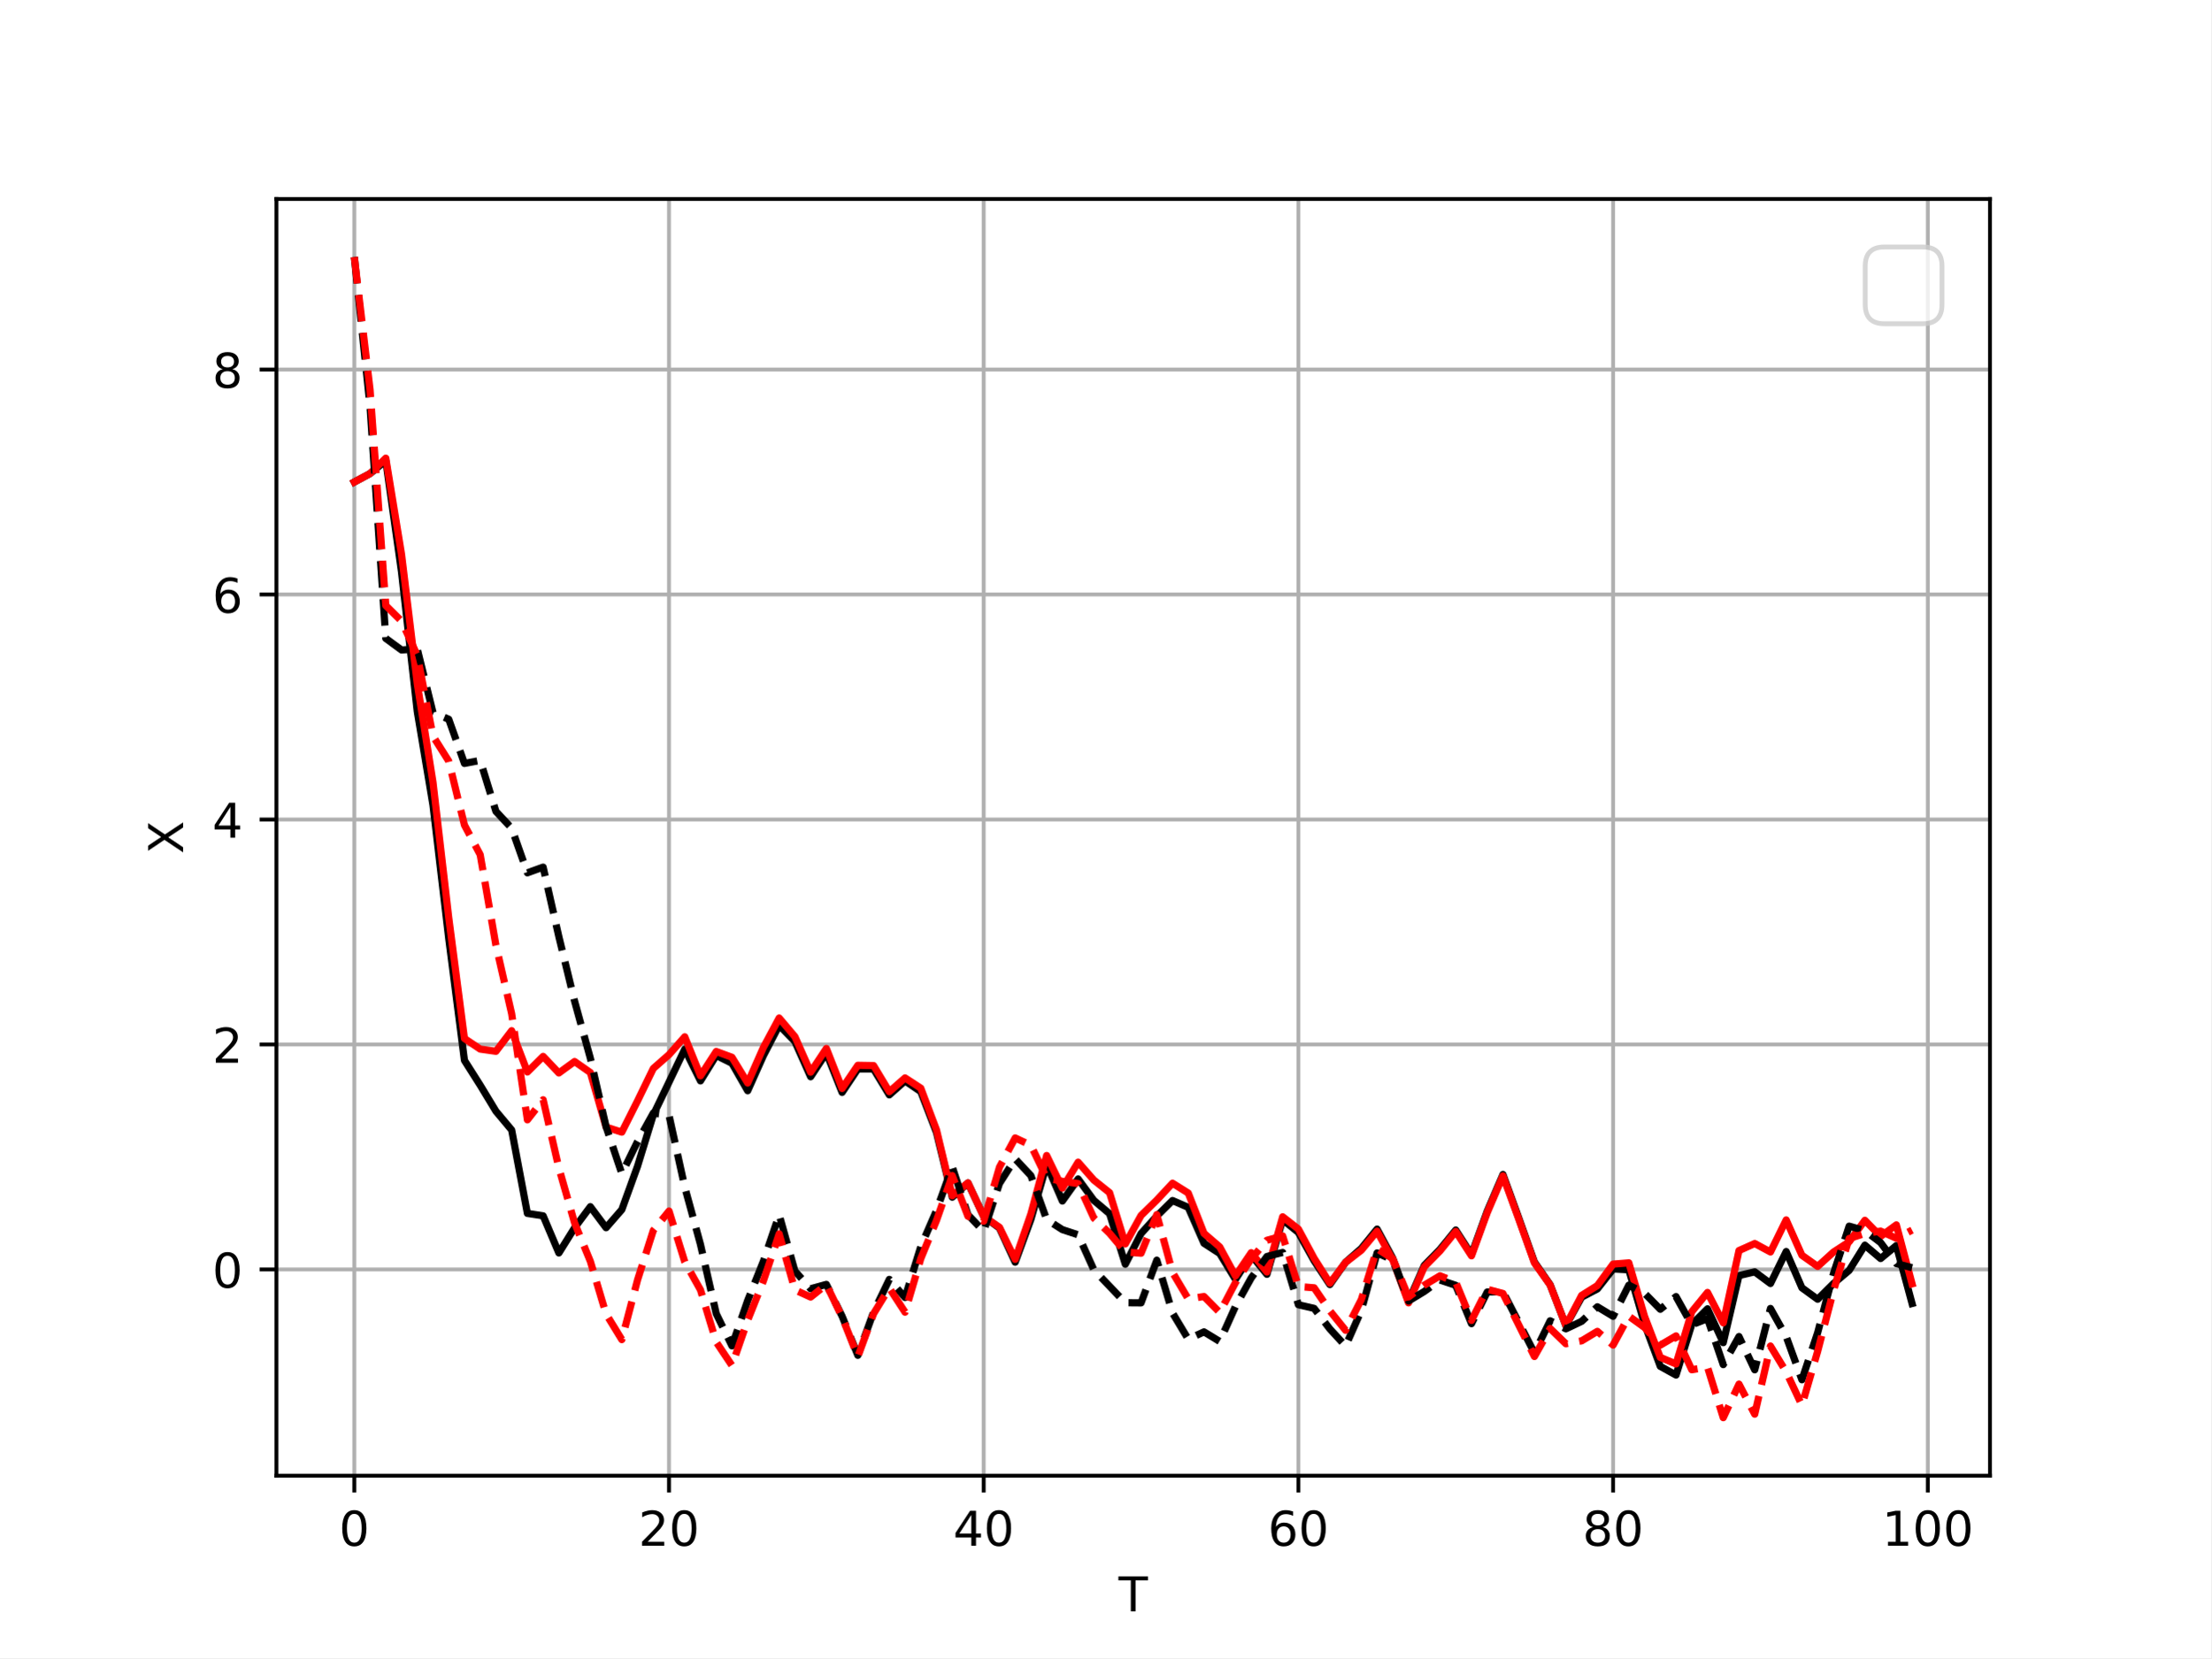
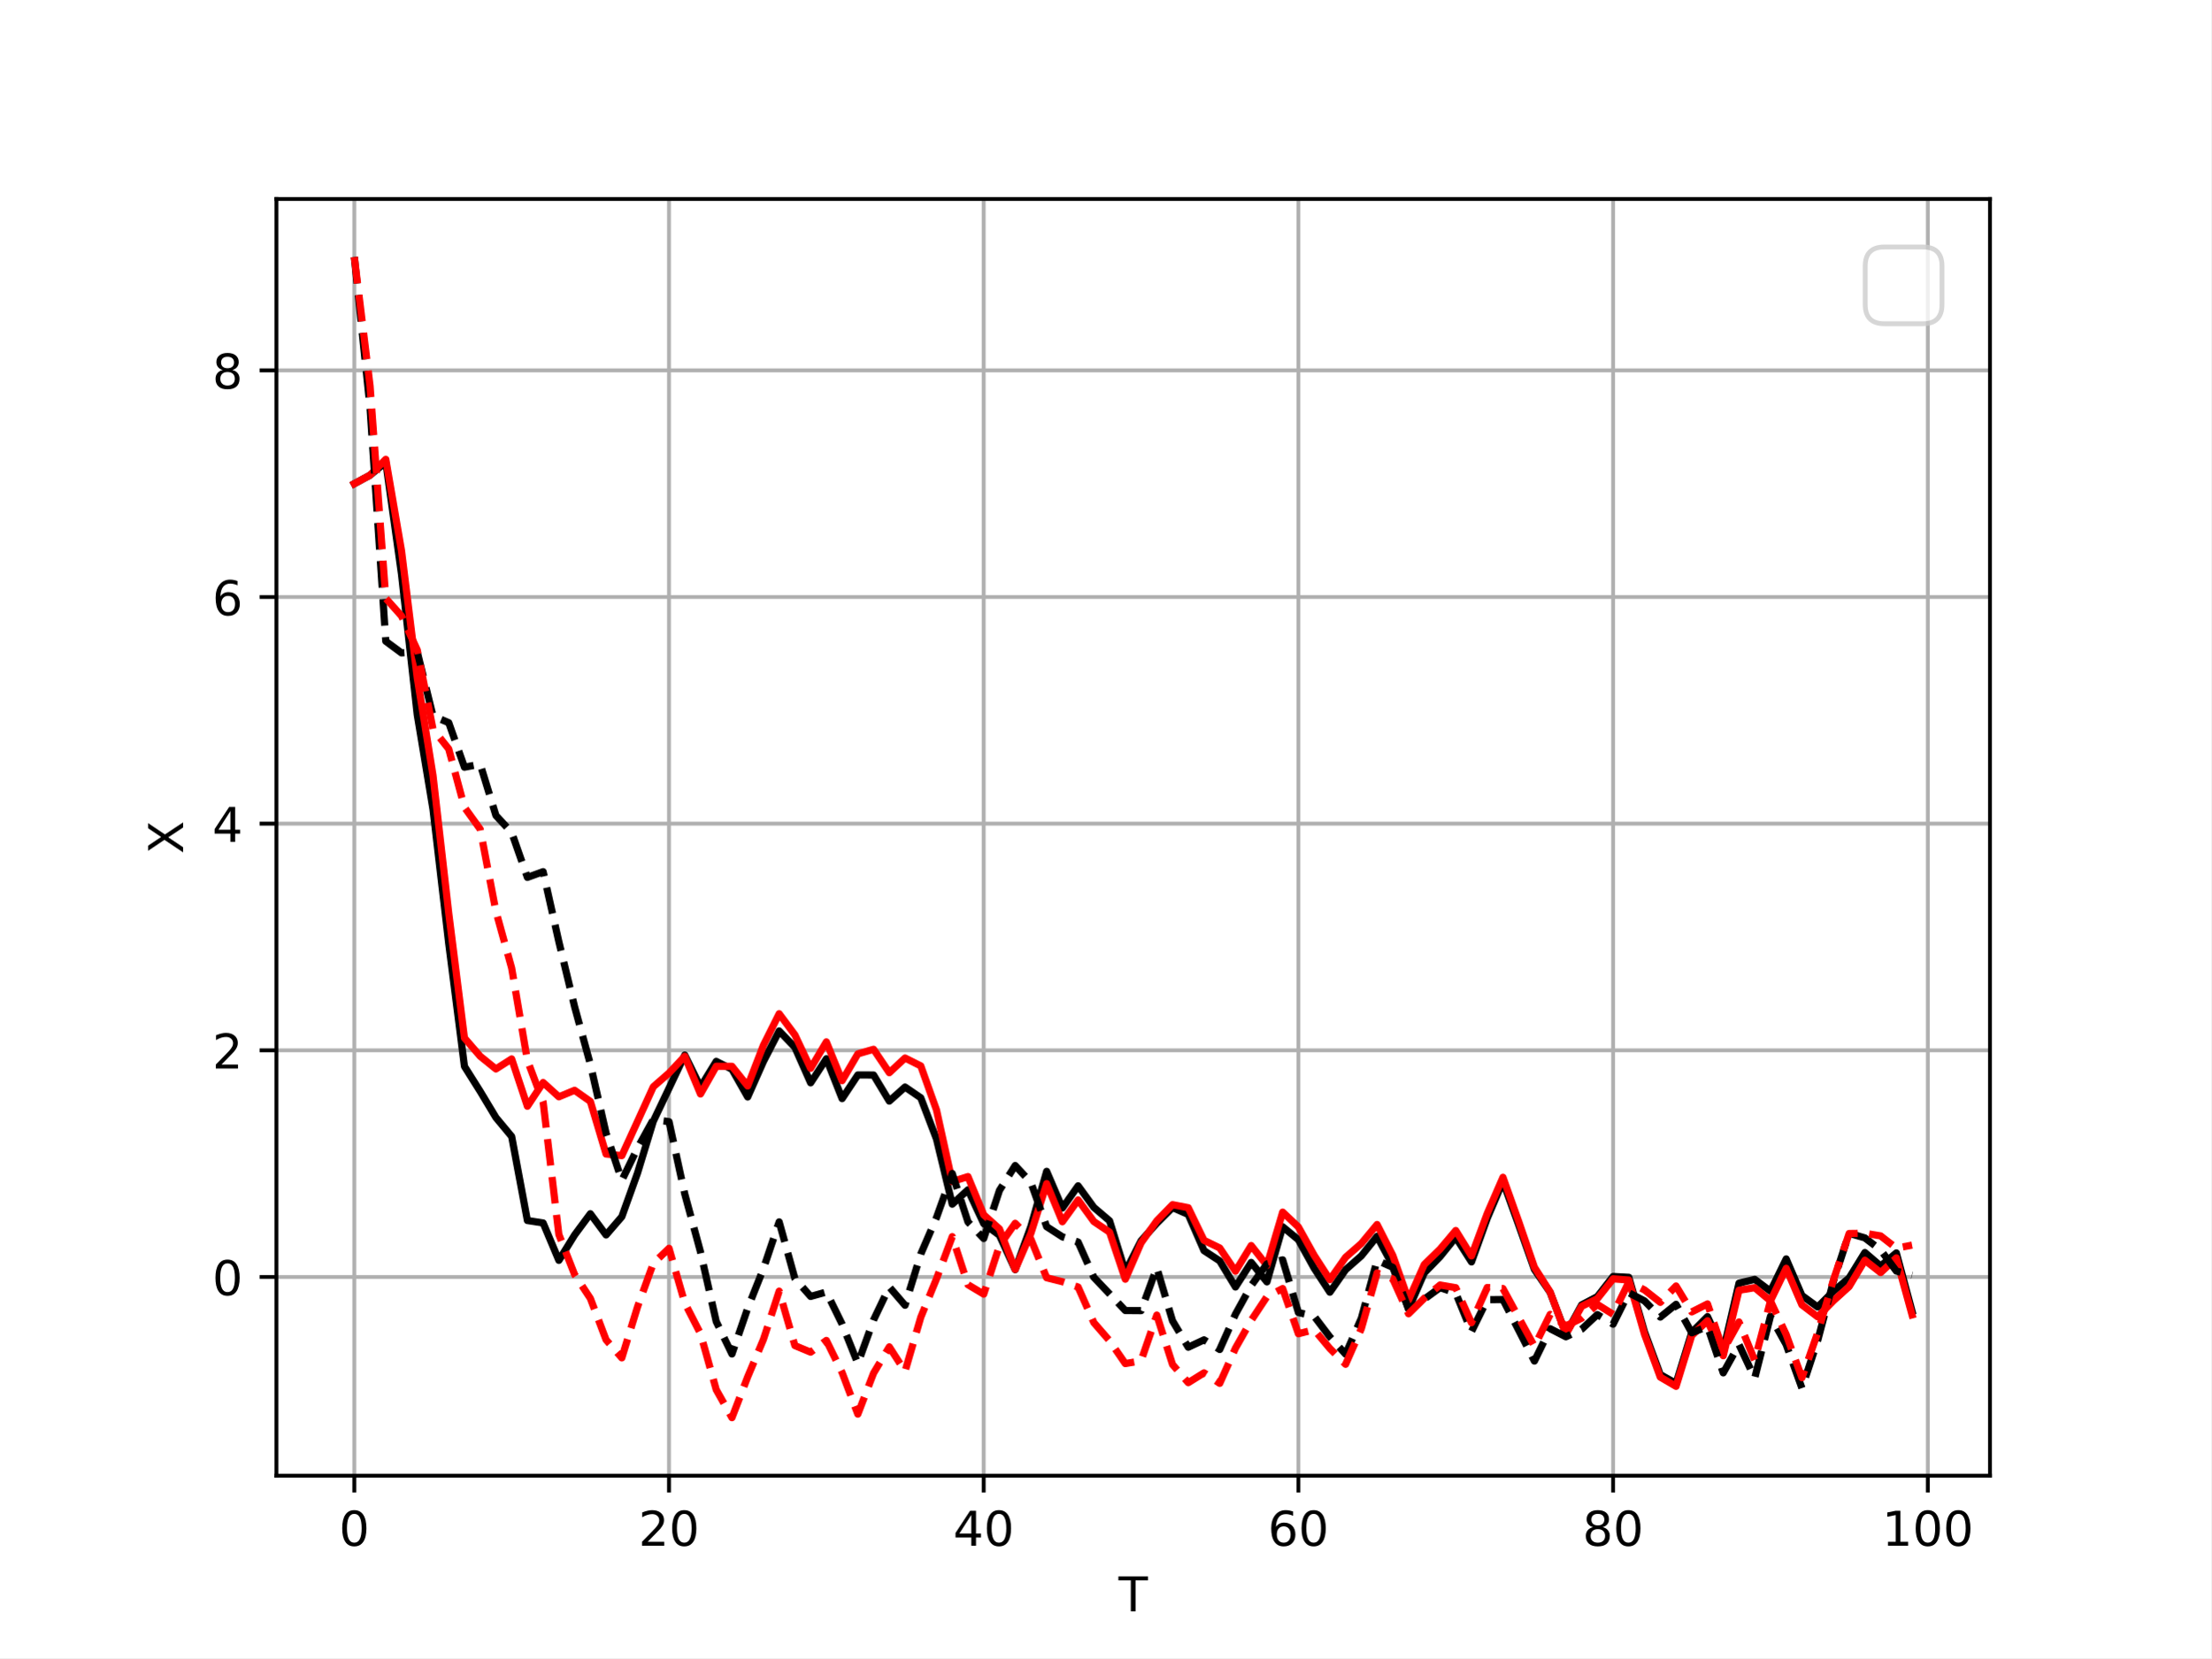
<svg xmlns="http://www.w3.org/2000/svg" xmlns:xlink="http://www.w3.org/1999/xlink" width="460.8pt" height="345.6pt" viewBox="0 0 460.8 345.6" version="1.1">
  <defs>
    <style type="text/css">*{stroke-linejoin: round; stroke-linecap: butt}</style>
  </defs>
  <g id="figure_1">
    <g id="patch_1">
      <path d="M 0 345.6  L 460.8 345.6  L 460.8 0  L 0 0  z " style="fill: #ffffff" />
    </g>
    <g id="axes_1">
      <g id="patch_2">
        <path d="M 57.6 307.584  L 414.72 307.584  L 414.72 41.472  L 57.6 41.472  z " style="fill: #ffffff" />
      </g>
      <g id="matplotlib.axis_1">
        <g id="xtick_1">
          <g id="line2d_1">
-             <path d="M 73.833 307.584  L 73.833 41.472  " clip-path="url(#p6dce36d40b)" style="fill: none; stroke: #b0b0b0; stroke-width: 0.8; stroke-linecap: square" />
+             <path d="M 73.833 307.584  L 73.833 41.472  " clip-path="url(#pf2d56a1596)" style="fill: none; stroke: #b0b0b0; stroke-width: 0.8; stroke-linecap: square" />
          </g>
          <g id="line2d_2">
            <defs>
-               <path id="m570aba5353" d="M 0 0  L 0 3.5  " style="stroke: #000000; stroke-width: 0.8" />
-             </defs>
-             <g>
-               <use xlink:href="#m570aba5353" x="73.833" y="307.584" style="stroke: #000000; stroke-width: 0.8" />
+               <path id="m0b185efae5" d="M 0 0  L 0 3.5  " style="stroke: #000000; stroke-width: 0.8" />
+             </defs>
+             <g>
+               <use xlink:href="#m0b185efae5" x="73.833" y="307.584" style="stroke: #000000; stroke-width: 0.8" />
            </g>
          </g>
          <g id="text_1">
            <g transform="translate(70.65148 322.1824) scale(0.1 -0.1)">
              <defs>
                <path id="DejaVuSans-30" d="M 2034 4250  Q 1547 4250 1301 3770  Q 1056 3291 1056 2328  Q 1056 1369 1301 889  Q 1547 409 2034 409  Q 2525 409 2770 889  Q 3016 1369 3016 2328  Q 3016 3291 2770 3770  Q 2525 4250 2034 4250  z M 2034 4750  Q 2819 4750 3233 4129  Q 3647 3509 3647 2328  Q 3647 1150 3233 529  Q 2819 -91 2034 -91  Q 1250 -91 836 529  Q 422 1150 422 2328  Q 422 3509 836 4129  Q 1250 4750 2034 4750  z " transform="scale(0.015625)" />
              </defs>
              <use xlink:href="#DejaVuSans-30" />
            </g>
          </g>
        </g>
        <g id="xtick_2">
          <g id="line2d_3">
-             <path d="M 139.42 307.584  L 139.42 41.472  " clip-path="url(#p6dce36d40b)" style="fill: none; stroke: #b0b0b0; stroke-width: 0.8; stroke-linecap: square" />
+             <path d="M 139.42 307.584  L 139.42 41.472  " clip-path="url(#pf2d56a1596)" style="fill: none; stroke: #b0b0b0; stroke-width: 0.8; stroke-linecap: square" />
          </g>
          <g id="line2d_4">
            <g>
-               <use xlink:href="#m570aba5353" x="139.42" y="307.584" style="stroke: #000000; stroke-width: 0.8" />
+               <use xlink:href="#m0b185efae5" x="139.42" y="307.584" style="stroke: #000000; stroke-width: 0.8" />
            </g>
          </g>
          <g id="text_2">
            <g transform="translate(133.057 322.1824) scale(0.1 -0.1)">
              <defs>
                <path id="DejaVuSans-32" d="M 1228 531  L 3431 531  L 3431 0  L 469 0  L 469 531  Q 828 903 1448 1529  Q 2069 2156 2228 2338  Q 2531 2678 2651 2914  Q 2772 3150 2772 3378  Q 2772 3750 2511 3984  Q 2250 4219 1831 4219  Q 1534 4219 1204 4116  Q 875 4013 500 3803  L 500 4441  Q 881 4594 1212 4672  Q 1544 4750 1819 4750  Q 2544 4750 2975 4387  Q 3406 4025 3406 3419  Q 3406 3131 3298 2873  Q 3191 2616 2906 2266  Q 2828 2175 2409 1742  Q 1991 1309 1228 531  z " transform="scale(0.015625)" />
              </defs>
              <use xlink:href="#DejaVuSans-32" />
              <use xlink:href="#DejaVuSans-30" x="63.623" />
            </g>
          </g>
        </g>
        <g id="xtick_3">
          <g id="line2d_5">
-             <path d="M 205.006 307.584  L 205.006 41.472  " clip-path="url(#p6dce36d40b)" style="fill: none; stroke: #b0b0b0; stroke-width: 0.8; stroke-linecap: square" />
+             <path d="M 205.006 307.584  L 205.006 41.472  " clip-path="url(#pf2d56a1596)" style="fill: none; stroke: #b0b0b0; stroke-width: 0.8; stroke-linecap: square" />
          </g>
          <g id="line2d_6">
            <g>
-               <use xlink:href="#m570aba5353" x="205.006" y="307.584" style="stroke: #000000; stroke-width: 0.8" />
+               <use xlink:href="#m0b185efae5" x="205.006" y="307.584" style="stroke: #000000; stroke-width: 0.8" />
            </g>
          </g>
          <g id="text_3">
            <g transform="translate(198.6438 322.1824) scale(0.1 -0.1)">
              <defs>
                <path id="DejaVuSans-34" d="M 2419 4116  L 825 1625  L 2419 1625  L 2419 4116  z M 2253 4666  L 3047 4666  L 3047 1625  L 3713 1625  L 3713 1100  L 3047 1100  L 3047 0  L 2419 0  L 2419 1100  L 313 1100  L 313 1709  L 2253 4666  z " transform="scale(0.015625)" />
              </defs>
              <use xlink:href="#DejaVuSans-34" />
              <use xlink:href="#DejaVuSans-30" x="63.623" />
            </g>
          </g>
        </g>
        <g id="xtick_4">
          <g id="line2d_7">
-             <path d="M 270.593 307.584  L 270.593 41.472  " clip-path="url(#p6dce36d40b)" style="fill: none; stroke: #b0b0b0; stroke-width: 0.8; stroke-linecap: square" />
+             <path d="M 270.593 307.584  L 270.593 41.472  " clip-path="url(#pf2d56a1596)" style="fill: none; stroke: #b0b0b0; stroke-width: 0.8; stroke-linecap: square" />
          </g>
          <g id="line2d_8">
            <g>
-               <use xlink:href="#m570aba5353" x="270.593" y="307.584" style="stroke: #000000; stroke-width: 0.8" />
+               <use xlink:href="#m0b185efae5" x="270.593" y="307.584" style="stroke: #000000; stroke-width: 0.8" />
            </g>
          </g>
          <g id="text_4">
            <g transform="translate(264.2306 322.1824) scale(0.1 -0.1)">
              <defs>
                <path id="DejaVuSans-36" d="M 2113 2584  Q 1688 2584 1439 2293  Q 1191 2003 1191 1497  Q 1191 994 1439 701  Q 1688 409 2113 409  Q 2538 409 2786 701  Q 3034 994 3034 1497  Q 3034 2003 2786 2293  Q 2538 2584 2113 2584  z M 3366 4563  L 3366 3988  Q 3128 4100 2886 4159  Q 2644 4219 2406 4219  Q 1781 4219 1451 3797  Q 1122 3375 1075 2522  Q 1259 2794 1537 2939  Q 1816 3084 2150 3084  Q 2853 3084 3261 2657  Q 3669 2231 3669 1497  Q 3669 778 3244 343  Q 2819 -91 2113 -91  Q 1303 -91 875 529  Q 447 1150 447 2328  Q 447 3434 972 4092  Q 1497 4750 2381 4750  Q 2619 4750 2861 4703  Q 3103 4656 3366 4563  z " transform="scale(0.015625)" />
              </defs>
              <use xlink:href="#DejaVuSans-36" />
              <use xlink:href="#DejaVuSans-30" x="63.623" />
            </g>
          </g>
        </g>
        <g id="xtick_5">
          <g id="line2d_9">
-             <path d="M 336.18 307.584  L 336.18 41.472  " clip-path="url(#p6dce36d40b)" style="fill: none; stroke: #b0b0b0; stroke-width: 0.8; stroke-linecap: square" />
+             <path d="M 336.18 307.584  L 336.18 41.472  " clip-path="url(#pf2d56a1596)" style="fill: none; stroke: #b0b0b0; stroke-width: 0.8; stroke-linecap: square" />
          </g>
          <g id="line2d_10">
            <g>
-               <use xlink:href="#m570aba5353" x="336.18" y="307.584" style="stroke: #000000; stroke-width: 0.8" />
+               <use xlink:href="#m0b185efae5" x="336.18" y="307.584" style="stroke: #000000; stroke-width: 0.8" />
            </g>
          </g>
          <g id="text_5">
            <g transform="translate(329.8173 322.1824) scale(0.1 -0.1)">
              <defs>
                <path id="DejaVuSans-38" d="M 2034 2216  Q 1584 2216 1326 1975  Q 1069 1734 1069 1313  Q 1069 891 1326 650  Q 1584 409 2034 409  Q 2484 409 2743 651  Q 3003 894 3003 1313  Q 3003 1734 2745 1975  Q 2488 2216 2034 2216  z M 1403 2484  Q 997 2584 770 2862  Q 544 3141 544 3541  Q 544 4100 942 4425  Q 1341 4750 2034 4750  Q 2731 4750 3128 4425  Q 3525 4100 3525 3541  Q 3525 3141 3298 2862  Q 3072 2584 2669 2484  Q 3125 2378 3379 2068  Q 3634 1759 3634 1313  Q 3634 634 3220 271  Q 2806 -91 2034 -91  Q 1263 -91 848 271  Q 434 634 434 1313  Q 434 1759 690 2068  Q 947 2378 1403 2484  z M 1172 3481  Q 1172 3119 1398 2916  Q 1625 2713 2034 2713  Q 2441 2713 2670 2916  Q 2900 3119 2900 3481  Q 2900 3844 2670 4047  Q 2441 4250 2034 4250  Q 1625 4250 1398 4047  Q 1172 3844 1172 3481  z " transform="scale(0.015625)" />
              </defs>
              <use xlink:href="#DejaVuSans-38" />
              <use xlink:href="#DejaVuSans-30" x="63.623" />
            </g>
          </g>
        </g>
        <g id="xtick_6">
          <g id="line2d_11">
-             <path d="M 401.767 307.584  L 401.767 41.472  " clip-path="url(#p6dce36d40b)" style="fill: none; stroke: #b0b0b0; stroke-width: 0.8; stroke-linecap: square" />
+             <path d="M 401.767 307.584  L 401.767 41.472  " clip-path="url(#pf2d56a1596)" style="fill: none; stroke: #b0b0b0; stroke-width: 0.8; stroke-linecap: square" />
          </g>
          <g id="line2d_12">
            <g>
-               <use xlink:href="#m570aba5353" x="401.767" y="307.584" style="stroke: #000000; stroke-width: 0.8" />
+               <use xlink:href="#m0b185efae5" x="401.767" y="307.584" style="stroke: #000000; stroke-width: 0.8" />
            </g>
          </g>
          <g id="text_6">
            <g transform="translate(392.2229 322.1824) scale(0.1 -0.1)">
              <defs>
                <path id="DejaVuSans-31" d="M 794 531  L 1825 531  L 1825 4091  L 703 3866  L 703 4441  L 1819 4666  L 2450 4666  L 2450 531  L 3481 531  L 3481 0  L 794 0  L 794 531  z " transform="scale(0.015625)" />
              </defs>
              <use xlink:href="#DejaVuSans-31" />
              <use xlink:href="#DejaVuSans-30" x="63.623" />
              <use xlink:href="#DejaVuSans-30" x="127.246" />
            </g>
          </g>
        </g>
        <g id="text_7">
          <g transform="translate(233.1061 335.8606) scale(0.1 -0.1)">
            <defs>
              <path id="DejaVuSans-54" d="M -19 4666  L 3928 4666  L 3928 4134  L 2272 4134  L 2272 0  L 1638 0  L 1638 4134  L -19 4134  L -19 4666  z " transform="scale(0.015625)" />
            </defs>
            <use xlink:href="#DejaVuSans-54" />
          </g>
        </g>
      </g>
      <g id="matplotlib.axis_2">
        <g id="ytick_1">
          <g id="line2d_13">
-             <path d="M 57.6 264.593  L 414.72 264.593  " clip-path="url(#p6dce36d40b)" style="fill: none; stroke: #b0b0b0; stroke-width: 0.8; stroke-linecap: square" />
+             <path d="M 57.6 266.162  L 414.72 266.162  " clip-path="url(#pf2d56a1596)" style="fill: none; stroke: #b0b0b0; stroke-width: 0.8; stroke-linecap: square" />
          </g>
          <g id="line2d_14">
            <defs>
-               <path id="m8859c4e2e6" d="M 0 0  L -3.5 0  " style="stroke: #000000; stroke-width: 0.8" />
-             </defs>
-             <g>
-               <use xlink:href="#m8859c4e2e6" x="57.6" y="264.593" style="stroke: #000000; stroke-width: 0.8" />
+               <path id="m23097b8c25" d="M 0 0  L -3.5 0  " style="stroke: #000000; stroke-width: 0.8" />
+             </defs>
+             <g>
+               <use xlink:href="#m23097b8c25" x="57.6" y="266.162" style="stroke: #000000; stroke-width: 0.8" />
            </g>
          </g>
          <g id="text_8">
-             <g transform="translate(44.2375 268.3925) scale(0.1 -0.1)">
+             <g transform="translate(44.2375 269.9616) scale(0.1 -0.1)">
              <use xlink:href="#DejaVuSans-30" />
            </g>
          </g>
        </g>
        <g id="ytick_2">
          <g id="line2d_15">
-             <path d="M 57.6 217.699  L 414.72 217.699  " clip-path="url(#p6dce36d40b)" style="fill: none; stroke: #b0b0b0; stroke-width: 0.8; stroke-linecap: square" />
+             <path d="M 57.6 218.919  L 414.72 218.919  " clip-path="url(#pf2d56a1596)" style="fill: none; stroke: #b0b0b0; stroke-width: 0.8; stroke-linecap: square" />
          </g>
          <g id="line2d_16">
            <g>
-               <use xlink:href="#m8859c4e2e6" x="57.6" y="217.699" style="stroke: #000000; stroke-width: 0.8" />
+               <use xlink:href="#m23097b8c25" x="57.6" y="218.919" style="stroke: #000000; stroke-width: 0.8" />
            </g>
          </g>
          <g id="text_9">
-             <g transform="translate(44.2375 221.498) scale(0.1 -0.1)">
+             <g transform="translate(44.2375 222.7184) scale(0.1 -0.1)">
              <use xlink:href="#DejaVuSans-32" />
            </g>
          </g>
        </g>
        <g id="ytick_3">
          <g id="line2d_17">
-             <path d="M 57.6 170.804  L 414.72 170.804  " clip-path="url(#p6dce36d40b)" style="fill: none; stroke: #b0b0b0; stroke-width: 0.8; stroke-linecap: square" />
+             <path d="M 57.6 171.676  L 414.72 171.676  " clip-path="url(#pf2d56a1596)" style="fill: none; stroke: #b0b0b0; stroke-width: 0.8; stroke-linecap: square" />
          </g>
          <g id="line2d_18">
            <g>
-               <use xlink:href="#m8859c4e2e6" x="57.6" y="170.804" style="stroke: #000000; stroke-width: 0.8" />
+               <use xlink:href="#m23097b8c25" x="57.6" y="171.676" style="stroke: #000000; stroke-width: 0.8" />
            </g>
          </g>
          <g id="text_10">
-             <g transform="translate(44.2375 174.6035) scale(0.1 -0.1)">
+             <g transform="translate(44.2375 175.4752) scale(0.1 -0.1)">
              <use xlink:href="#DejaVuSans-34" />
            </g>
          </g>
        </g>
        <g id="ytick_4">
          <g id="line2d_19">
-             <path d="M 57.6 123.91  L 414.72 123.91  " clip-path="url(#p6dce36d40b)" style="fill: none; stroke: #b0b0b0; stroke-width: 0.8; stroke-linecap: square" />
+             <path d="M 57.6 124.433  L 414.72 124.433  " clip-path="url(#pf2d56a1596)" style="fill: none; stroke: #b0b0b0; stroke-width: 0.8; stroke-linecap: square" />
          </g>
          <g id="line2d_20">
            <g>
-               <use xlink:href="#m8859c4e2e6" x="57.6" y="123.91" style="stroke: #000000; stroke-width: 0.8" />
+               <use xlink:href="#m23097b8c25" x="57.6" y="124.433" style="stroke: #000000; stroke-width: 0.8" />
            </g>
          </g>
          <g id="text_11">
-             <g transform="translate(44.2375 127.709) scale(0.1 -0.1)">
+             <g transform="translate(44.2375 128.232) scale(0.1 -0.1)">
              <use xlink:href="#DejaVuSans-36" />
            </g>
          </g>
        </g>
        <g id="ytick_5">
          <g id="line2d_21">
-             <path d="M 57.6 77.015  L 414.72 77.015  " clip-path="url(#p6dce36d40b)" style="fill: none; stroke: #b0b0b0; stroke-width: 0.8; stroke-linecap: square" />
+             <path d="M 57.6 77.19  L 414.72 77.19  " clip-path="url(#pf2d56a1596)" style="fill: none; stroke: #b0b0b0; stroke-width: 0.8; stroke-linecap: square" />
          </g>
          <g id="line2d_22">
            <g>
-               <use xlink:href="#m8859c4e2e6" x="57.6" y="77.015" style="stroke: #000000; stroke-width: 0.8" />
+               <use xlink:href="#m23097b8c25" x="57.6" y="77.19" style="stroke: #000000; stroke-width: 0.8" />
            </g>
          </g>
          <g id="text_12">
-             <g transform="translate(44.2375 80.81447) scale(0.1 -0.1)">
+             <g transform="translate(44.2375 80.98882) scale(0.1 -0.1)">
              <use xlink:href="#DejaVuSans-38" />
            </g>
          </g>
        </g>
        <g id="text_13">
          <g transform="translate(38.15781 177.953) rotate(-90) scale(0.1 -0.1)">
            <defs>
              <path id="DejaVuSans-58" d="M 403 4666  L 1081 4666  L 2241 2931  L 3406 4666  L 4084 4666  L 2584 2425  L 4184 0  L 3506 0  L 2194 1984  L 872 0  L 191 0  L 1856 2491  L 403 4666  z " transform="scale(0.015625)" />
            </defs>
            <use xlink:href="#DejaVuSans-58" />
          </g>
        </g>
      </g>
      <g id="line2d_23">
-         <path d="M 73.833 100.463  L 77.112 98.705  L 80.391 95.999  L 83.671 119.196  L 86.95 148.283  L 90.229 167.808  L 93.509 195.579  L 96.788 221.023  L 100.067 226.19  L 103.347 231.61  L 106.626 235.526  L 109.905 252.914  L 113.185 253.419  L 116.464 261.16  L 119.743 255.905  L 123.023 251.512  L 126.302 255.902  L 129.581 252.131  L 132.861 243.067  L 136.14 232.385  L 139.42 225.546  L 142.699 218.683  L 145.978 225.293  L 149.258 219.989  L 152.537 221.621  L 155.816 227.353  L 159.096 220.011  L 162.375 213.693  L 165.654 217.083  L 168.934 224.431  L 172.213 219.447  L 175.492 227.696  L 178.772 222.798  L 182.051 222.81  L 185.33 228.209  L 188.61 225.296  L 191.889 227.526  L 195.168 236.066  L 198.448 249.533  L 201.727 246.564  L 205.006 253.554  L 208.286 255.965  L 211.565 263.085  L 214.844 254.136  L 218.124 242.737  L 221.403 250.335  L 224.682 245.734  L 227.962 250.204  L 231.241 252.973  L 234.52 263.508  L 237.8 257.109  L 241.079 253.473  L 244.358 250.23  L 247.638 251.662  L 250.917 259.147  L 254.196 261.273  L 257.476 266.671  L 260.755 261.585  L 264.034 265.613  L 267.314 254.211  L 270.593 256.892  L 273.872 262.778  L 277.152 267.751  L 280.431 263.088  L 283.71 260.223  L 286.99 256.185  L 290.269 262.266  L 293.548 271.243  L 296.828 263.749  L 300.107 260.405  L 303.386 256.381  L 306.666 261.484  L 309.945 252.455  L 313.224 244.809  L 316.504 253.825  L 319.783 263.041  L 323.062 267.776  L 326.342 276.33  L 329.621 270.374  L 332.9 268.66  L 336.18 264.495  L 339.459 264.67  L 342.739 275.977  L 346.018 284.799  L 349.297 286.61  L 352.577 276.057  L 355.856 272.801  L 359.135 279.855  L 362.415 265.874  L 365.694 265.095  L 368.973 267.533  L 372.253 260.864  L 375.532 268.43  L 378.811 270.81  L 382.091 267.551  L 385.37 264.801  L 388.649 259.536  L 391.929 262.325  L 395.208 259.62  L 398.487 271.697  " clip-path="url(#p6dce36d40b)" style="fill: none; stroke: #000000; stroke-width: 1.5; stroke-linecap: square" />
+         <path d="M 73.833 100.811  L 77.112 99.041  L 80.391 96.314  L 83.671 119.684  L 86.95 148.987  L 90.229 168.657  L 93.509 196.635  L 96.788 222.268  L 100.067 227.473  L 103.347 232.934  L 106.626 236.879  L 109.905 254.396  L 113.185 254.905  L 116.464 262.704  L 119.743 257.409  L 123.023 252.984  L 126.302 257.406  L 129.581 253.607  L 132.861 244.476  L 136.14 233.715  L 139.42 226.825  L 142.699 219.91  L 145.978 226.57  L 149.258 221.226  L 152.537 222.87  L 155.816 228.645  L 159.096 221.249  L 162.375 214.883  L 165.654 218.299  L 168.934 225.701  L 172.213 220.68  L 175.492 228.991  L 178.772 224.057  L 182.051 224.069  L 185.33 229.507  L 188.61 226.573  L 191.889 228.819  L 195.168 237.423  L 198.448 250.99  L 201.727 247.999  L 205.006 255.041  L 208.286 257.47  L 211.565 264.643  L 214.844 255.627  L 218.124 244.144  L 221.403 251.798  L 224.682 247.162  L 227.962 251.666  L 231.241 254.455  L 234.52 265.069  L 237.8 258.623  L 241.079 254.96  L 244.358 251.692  L 247.638 253.135  L 250.917 260.675  L 254.196 262.818  L 257.476 268.256  L 260.755 263.132  L 264.034 267.19  L 267.314 255.703  L 270.593 258.404  L 273.872 264.334  L 277.152 269.344  L 280.431 264.646  L 283.71 261.76  L 286.99 257.692  L 290.269 263.818  L 293.548 272.862  L 296.828 265.311  L 300.107 261.943  L 303.386 257.889  L 306.666 263.03  L 309.945 253.934  L 313.224 246.231  L 316.504 255.314  L 319.783 264.598  L 323.062 269.369  L 326.342 277.986  L 329.621 271.986  L 332.9 270.26  L 336.18 266.063  L 339.459 266.24  L 342.739 277.63  L 346.018 286.518  L 349.297 288.343  L 352.577 277.711  L 355.856 274.431  L 359.135 281.538  L 362.415 267.453  L 365.694 266.667  L 368.973 269.124  L 372.253 262.405  L 375.532 270.028  L 378.811 272.426  L 382.091 269.142  L 385.37 266.372  L 388.649 261.067  L 391.929 263.877  L 395.208 261.152  L 398.487 273.319  " clip-path="url(#pf2d56a1596)" style="fill: none; stroke: #000000; stroke-width: 1.5; stroke-linecap: square" />
      </g>
      <g id="line2d_24">
-         <path d="M 73.833 100.463  L 77.112 98.705  L 80.391 95.491  L 83.671 115.527  L 86.95 142.5  L 90.229 163.057  L 93.509 191.261  L 96.788 216.458  L 100.067 218.661  L 103.347 219.128  L 106.626 214.832  L 109.905 223.439  L 113.185 220.187  L 116.464 223.639  L 119.743 221.257  L 123.023 223.549  L 126.302 234.931  L 129.581 235.976  L 132.861 229.456  L 136.14 222.711  L 139.42 219.823  L 142.699 216.104  L 145.978 224.234  L 149.258 219.166  L 152.537 220.368  L 155.816 225.737  L 159.096 218.308  L 162.375 212.19  L 165.654 216.065  L 168.934 223.477  L 172.213 218.534  L 175.492 226.874  L 178.772 222.046  L 182.051 222.101  L 185.33 227.549  L 188.61 224.674  L 191.889 226.809  L 195.168 235.518  L 198.448 249.24  L 201.727 246.549  L 205.006 253.571  L 208.286 255.809  L 211.565 262.493  L 214.844 253.001  L 218.124 240.846  L 221.403 247.648  L 224.682 242.242  L 227.962 245.973  L 231.241 248.593  L 234.52 259.275  L 237.8 253.342  L 241.079 250.137  L 244.358 246.624  L 247.638 248.676  L 250.917 257.075  L 254.196 259.896  L 257.476 265.947  L 260.755 261.102  L 264.034 265.132  L 267.314 253.622  L 270.593 256.178  L 273.872 262.272  L 277.152 267.468  L 280.431 263.118  L 283.71 260.579  L 286.99 256.623  L 290.269 262.623  L 293.548 271.557  L 296.828 264.067  L 300.107 260.723  L 303.386 256.671  L 306.666 261.755  L 309.945 252.752  L 313.224 245.092  L 316.504 254.069  L 319.783 263.217  L 323.062 267.847  L 326.342 276.261  L 329.621 270.007  L 332.9 267.959  L 336.18 263.485  L 339.459 263.219  L 342.739 274.384  L 346.018 282.935  L 349.297 284.295  L 352.577 273.406  L 355.856 269.388  L 359.135 275.727  L 362.415 260.658  L 365.694 259.192  L 368.973 260.956  L 372.253 254.276  L 375.532 261.639  L 378.811 263.963  L 382.091 260.982  L 385.37 258.842  L 388.649 254.359  L 391.929 257.709  L 395.208 255.309  L 398.487 267.595  " clip-path="url(#p6dce36d40b)" style="fill: none; stroke: #ff0000; stroke-width: 1.5; stroke-linecap: square" />
+         <path d="M 73.833 100.811  L 77.112 99.041  L 80.391 95.731  L 83.671 114.811  L 86.95 141.304  L 90.229 161.601  L 93.509 190.326  L 96.788 216.347  L 100.067 220.153  L 103.347 222.808  L 106.626 220.716  L 109.905 230.579  L 113.185 225.633  L 116.464 228.61  L 119.743 227.257  L 123.023 229.567  L 126.302 240.548  L 129.581 240.874  L 132.861 233.721  L 136.14 226.528  L 139.42 223.657  L 142.699 220.161  L 145.978 228.024  L 149.258 222.246  L 152.537 222.254  L 155.816 226.353  L 159.096 217.856  L 162.375 211.298  L 165.654 215.705  L 168.934 222.678  L 172.213 217.161  L 175.492 225.252  L 178.772 219.665  L 182.051 218.707  L 185.33 223.583  L 188.61 220.526  L 191.889 222.168  L 195.168 231.368  L 198.448 246.275  L 201.727 245.243  L 205.006 253.205  L 208.286 256.142  L 211.565 264.598  L 214.844 257.063  L 218.124 246.711  L 221.403 254.656  L 224.682 250.109  L 227.962 254.611  L 231.241 256.823  L 234.52 266.629  L 237.8 259.063  L 241.079 254.461  L 244.358 251.094  L 247.638 251.732  L 250.917 258.529  L 254.196 260.12  L 257.476 264.973  L 260.755 259.613  L 264.034 263.767  L 267.314 252.65  L 270.593 255.745  L 273.872 261.639  L 277.152 266.727  L 280.431 262.059  L 283.71 259.189  L 286.99 255.229  L 290.269 261.675  L 293.548 270.973  L 296.828 263.56  L 300.107 260.373  L 303.386 256.479  L 306.666 261.776  L 309.945 252.943  L 313.224 245.388  L 316.504 254.601  L 319.783 264.139  L 323.062 269.292  L 326.342 278.113  L 329.621 272.284  L 332.9 270.688  L 336.18 266.547  L 339.459 266.803  L 342.739 278.156  L 346.018 287.043  L 349.297 288.959  L 352.577 278.349  L 355.856 275.297  L 359.135 282.58  L 362.415 268.94  L 365.694 268.398  L 368.973 271.139  L 372.253 264.362  L 375.532 271.982  L 378.811 274.473  L 382.091 271.129  L 385.37 268.159  L 388.649 262.678  L 391.929 265.252  L 395.208 262.193  L 398.487 274.065  " clip-path="url(#pf2d56a1596)" style="fill: none; stroke: #ff0000; stroke-width: 1.5; stroke-linecap: square" />
      </g>
      <g id="line2d_25">
-         <path d="M 73.833 53.568  L 77.112 84.741  L 80.391 133.061  L 83.671 135.472  L 86.95 135.26  L 90.229 148.53  L 93.509 149.907  L 96.788 159.122  L 100.067 158.5  L 103.347 169.115  L 106.626 172.625  L 109.905 181.918  L 113.185 180.742  L 116.464 195.249  L 119.743 208.69  L 123.023 220.563  L 126.302 234.835  L 129.581 244.615  L 132.861 237.92  L 136.14 232.011  L 139.42 232.463  L 142.699 247.408  L 145.978 259.395  L 149.258 273.807  L 152.537 280.529  L 155.816 271.057  L 159.096 262.865  L 162.375 253.197  L 165.654 264.923  L 168.934 268.622  L 172.213 267.711  L 175.492 274.338  L 178.772 282.494  L 182.051 273.481  L 185.33 266.666  L 188.61 270.453  L 191.889 259.848  L 195.168 252.292  L 198.448 243.192  L 201.727 253.207  L 205.006 256.637  L 208.286 246.68  L 211.565 241.538  L 214.844 245.043  L 218.124 254.19  L 221.403 256.296  L 224.682 257.373  L 227.962 264.669  L 231.241 268.096  L 234.52 271.535  L 237.8 271.563  L 241.079 262.667  L 244.358 273.666  L 247.638 279.131  L 250.917 277.604  L 254.196 279.601  L 257.476 272.293  L 260.755 266.376  L 264.034 261.894  L 267.314 261.055  L 270.593 271.952  L 273.872 272.713  L 277.152 276.997  L 280.431 280.563  L 283.71 273.127  L 286.99 261.15  L 290.269 262.608  L 293.548 271.177  L 296.828 269.186  L 300.107 266.81  L 303.386 267.904  L 306.666 275.898  L 309.945 269.299  L 313.224 269.26  L 316.504 275.604  L 319.783 281.993  L 323.062 275.302  L 326.342 276.974  L 329.621 275.414  L 332.9 272.378  L 336.18 274.362  L 339.459 267.865  L 342.739 269.559  L 346.018 272.895  L 349.297 270.257  L 352.577 276.144  L 355.856 274.845  L 359.135 284.434  L 362.415 278.58  L 365.694 285.516  L 368.973 272.726  L 372.253 278.581  L 375.532 287.588  L 378.811 277.768  L 382.091 265.512  L 385.37 255.572  L 388.649 256.513  L 391.929 259.003  L 395.208 263.373  L 398.487 264.241  " clip-path="url(#p6dce36d40b)" style="fill: none; stroke-dasharray: 5.55,2.4; stroke-dashoffset: 0; stroke: #000000; stroke-width: 1.5" />
+         <path d="M 73.833 53.568  L 77.112 84.973  L 80.391 133.652  L 83.671 136.081  L 86.95 135.868  L 90.229 149.236  L 93.509 150.624  L 96.788 159.907  L 100.067 159.28  L 103.347 169.975  L 106.626 173.51  L 109.905 182.872  L 113.185 181.687  L 116.464 196.302  L 119.743 209.843  L 123.023 221.805  L 126.302 236.183  L 129.581 246.035  L 132.861 239.291  L 136.14 233.338  L 139.42 233.793  L 142.699 248.85  L 145.978 260.926  L 149.258 275.445  L 152.537 282.216  L 155.816 272.675  L 159.096 264.421  L 162.375 254.682  L 165.654 266.495  L 168.934 270.221  L 172.213 269.303  L 175.492 275.98  L 178.772 284.196  L 182.051 275.116  L 185.33 268.25  L 188.61 272.065  L 191.889 261.382  L 195.168 253.77  L 198.448 244.602  L 201.727 254.691  L 205.006 258.147  L 208.286 248.116  L 211.565 242.936  L 214.844 246.466  L 218.124 255.681  L 221.403 257.803  L 224.682 258.889  L 227.962 266.239  L 231.241 269.691  L 234.52 273.156  L 237.8 273.184  L 241.079 264.222  L 244.358 275.303  L 247.638 280.809  L 250.917 279.27  L 254.196 281.281  L 257.476 273.92  L 260.755 267.958  L 264.034 263.443  L 267.314 262.598  L 270.593 273.575  L 273.872 274.342  L 277.152 278.658  L 280.431 282.251  L 283.71 274.759  L 286.99 262.694  L 290.269 264.162  L 293.548 272.795  L 296.828 270.789  L 300.107 268.395  L 303.386 269.497  L 306.666 277.551  L 309.945 270.903  L 313.224 270.864  L 316.504 277.255  L 319.783 283.692  L 323.062 276.951  L 326.342 278.636  L 329.621 277.063  L 332.9 274.005  L 336.18 276.003  L 339.459 269.458  L 342.739 271.165  L 346.018 274.526  L 349.297 271.868  L 352.577 277.799  L 355.856 276.491  L 359.135 286.151  L 362.415 280.253  L 365.694 287.241  L 368.973 274.356  L 372.253 280.254  L 375.532 289.328  L 378.811 279.435  L 382.091 267.088  L 385.37 257.074  L 388.649 258.022  L 391.929 260.531  L 395.208 264.933  L 398.487 265.807  " clip-path="url(#pf2d56a1596)" style="fill: none; stroke-dasharray: 5.55,2.4; stroke-dashoffset: 0; stroke: #000000; stroke-width: 1.5" />
      </g>
      <g id="line2d_26">
-         <path d="M 73.833 53.568  L 77.112 81.24  L 80.391 126.203  L 83.671 129.459  L 86.95 136.601  L 90.229 153.426  L 93.509 158.63  L 96.788 171.976  L 100.067 178.141  L 103.347 197.038  L 106.626 211.289  L 109.905 233.413  L 113.185 229.23  L 116.464 243.439  L 119.743 254.912  L 123.023 262.898  L 126.302 273.866  L 129.581 279.22  L 132.861 266.77  L 136.14 256.466  L 139.42 252.426  L 142.699 263.005  L 145.978 268.862  L 149.258 279.72  L 152.537 284.624  L 155.816 275.169  L 159.096 266.964  L 162.375 257.182  L 165.654 268.855  L 168.934 270.356  L 172.213 267.744  L 175.492 274.51  L 178.772 282.763  L 182.051 273.816  L 185.33 268.461  L 188.61 273.503  L 191.889 262.342  L 195.168 254.368  L 198.448 245.033  L 201.727 253.518  L 205.006 254.538  L 208.286 243.281  L 211.565 237.185  L 214.844 238.716  L 218.124 245.558  L 221.403 246.225  L 224.682 246.706  L 227.962 253.884  L 231.241 257.067  L 234.52 260.958  L 237.8 261.221  L 241.079 253.169  L 244.358 265.208  L 247.638 270.747  L 250.917 270.24  L 254.196 273.56  L 257.476 267.335  L 260.755 262.42  L 264.034 258.516  L 267.314 257.605  L 270.593 268.149  L 273.872 268.421  L 277.152 273.218  L 280.431 277.29  L 283.71 270.863  L 286.99 260.282  L 290.269 262.362  L 293.548 270.334  L 296.828 267.877  L 300.107 265.916  L 303.386 267.236  L 306.666 275.226  L 309.945 268.727  L 313.224 269.601  L 316.504 276.141  L 319.783 282.736  L 323.062 276.903  L 326.342 280.088  L 329.621 279.477  L 332.9 277.497  L 336.18 280.361  L 339.459 274.331  L 342.739 276.702  L 346.018 280.372  L 349.297 278.445  L 352.577 285.506  L 355.856 284.954  L 359.135 295.488  L 362.415 288.497  L 365.694 294.762  L 368.973 280.559  L 372.253 285.941  L 375.532 292.909  L 378.811 281.646  L 382.091 269.081  L 385.37 258.147  L 388.649 257.108  L 391.929 256.607  L 395.208 258.102  L 398.487 256.394  " clip-path="url(#p6dce36d40b)" style="fill: none; stroke-dasharray: 5.55,2.4; stroke-dashoffset: 0; stroke: #ff0000; stroke-width: 1.5" />
+         <path d="M 73.833 53.568  L 77.112 80.44  L 80.391 124.706  L 83.671 128.387  L 86.95 135.473  L 90.229 151.97  L 93.509 156.103  L 96.788 168.272  L 100.067 172.82  L 103.347 189.961  L 106.626 201.777  L 109.905 221.026  L 113.185 229.727  L 116.464 257.314  L 119.743 265.656  L 123.023 270.627  L 126.302 279.262  L 129.581 283.026  L 132.861 272.371  L 136.14 263.34  L 139.42 260.19  L 142.699 271.568  L 145.978 277.958  L 149.258 289.657  L 152.537 295.488  L 155.816 286.975  L 159.096 279.179  L 162.375 269.124  L 165.654 280.464  L 168.934 281.84  L 172.213 279.392  L 175.492 286.09  L 178.772 294.755  L 182.051 286.202  L 185.33 280.732  L 188.61 285.835  L 191.889 274.558  L 195.168 266.53  L 198.448 257.759  L 201.727 267.778  L 205.006 269.742  L 208.286 259.64  L 211.565 254.978  L 214.844 258.281  L 218.124 266.329  L 221.403 267.151  L 224.682 268.263  L 227.962 275.679  L 231.241 279.458  L 234.52 284.218  L 237.8 283.649  L 241.079 274.111  L 244.358 284.409  L 247.638 288.196  L 250.917 286.152  L 254.196 288.341  L 257.476 281  L 260.755 275.219  L 264.034 270.266  L 267.314 268.58  L 270.593 277.999  L 273.872 277.15  L 277.152 281.071  L 280.431 284.359  L 283.71 276.928  L 286.99 265.325  L 290.269 266.573  L 293.548 273.835  L 296.828 270.599  L 300.107 267.837  L 303.386 268.402  L 306.666 275.703  L 309.945 268.36  L 313.224 268.579  L 316.504 274.624  L 319.783 280.615  L 323.062 273.967  L 326.342 276.358  L 329.621 274.758  L 332.9 271.896  L 336.18 273.949  L 339.459 267.195  L 342.739 268.878  L 346.018 271.454  L 349.297 268.041  L 352.577 273.446  L 355.856 271.783  L 359.135 281.458  L 362.415 275.542  L 365.694 283.548  L 368.973 271.169  L 372.253 278.161  L 375.532 287.162  L 378.811 277.794  L 382.091 266.805  L 385.37 257.103  L 388.649 257.061  L 391.929 257.605  L 395.208 260.157  L 398.487 259.528  " clip-path="url(#pf2d56a1596)" style="fill: none; stroke-dasharray: 5.55,2.4; stroke-dashoffset: 0; stroke: #ff0000; stroke-width: 1.5" />
      </g>
      <g id="patch_3">
        <path d="M 57.6 307.584  L 57.6 41.472  " style="fill: none; stroke: #000000; stroke-width: 0.8; stroke-linejoin: miter; stroke-linecap: square" />
      </g>
      <g id="patch_4">
        <path d="M 414.72 307.584  L 414.72 41.472  " style="fill: none; stroke: #000000; stroke-width: 0.8; stroke-linejoin: miter; stroke-linecap: square" />
      </g>
      <g id="patch_5">
        <path d="M 57.6 307.584  L 414.72 307.584  " style="fill: none; stroke: #000000; stroke-width: 0.8; stroke-linejoin: miter; stroke-linecap: square" />
      </g>
      <g id="patch_6">
        <path d="M 57.6 41.472  L 414.72 41.472  " style="fill: none; stroke: #000000; stroke-width: 0.8; stroke-linejoin: miter; stroke-linecap: square" />
      </g>
      <g id="legend_1">
        <g id="patch_7">
          <path d="M 392.72 67.472  L 400.72 67.472  Q 404.72 67.472 404.72 63.472  L 404.72 55.472  Q 404.72 51.472 400.72 51.472  L 392.72 51.472  Q 388.72 51.472 388.72 55.472  L 388.72 63.472  Q 388.72 67.472 392.72 67.472  z " style="fill: #ffffff; opacity: 0.8; stroke: #cccccc; stroke-linejoin: miter" />
        </g>
      </g>
    </g>
  </g>
  <defs>
-     <clipPath id="p6dce36d40b">
+     <clipPath id="pf2d56a1596">
      <rect x="57.6" y="41.472" width="357.12" height="266.112" />
    </clipPath>
  </defs>
</svg>
